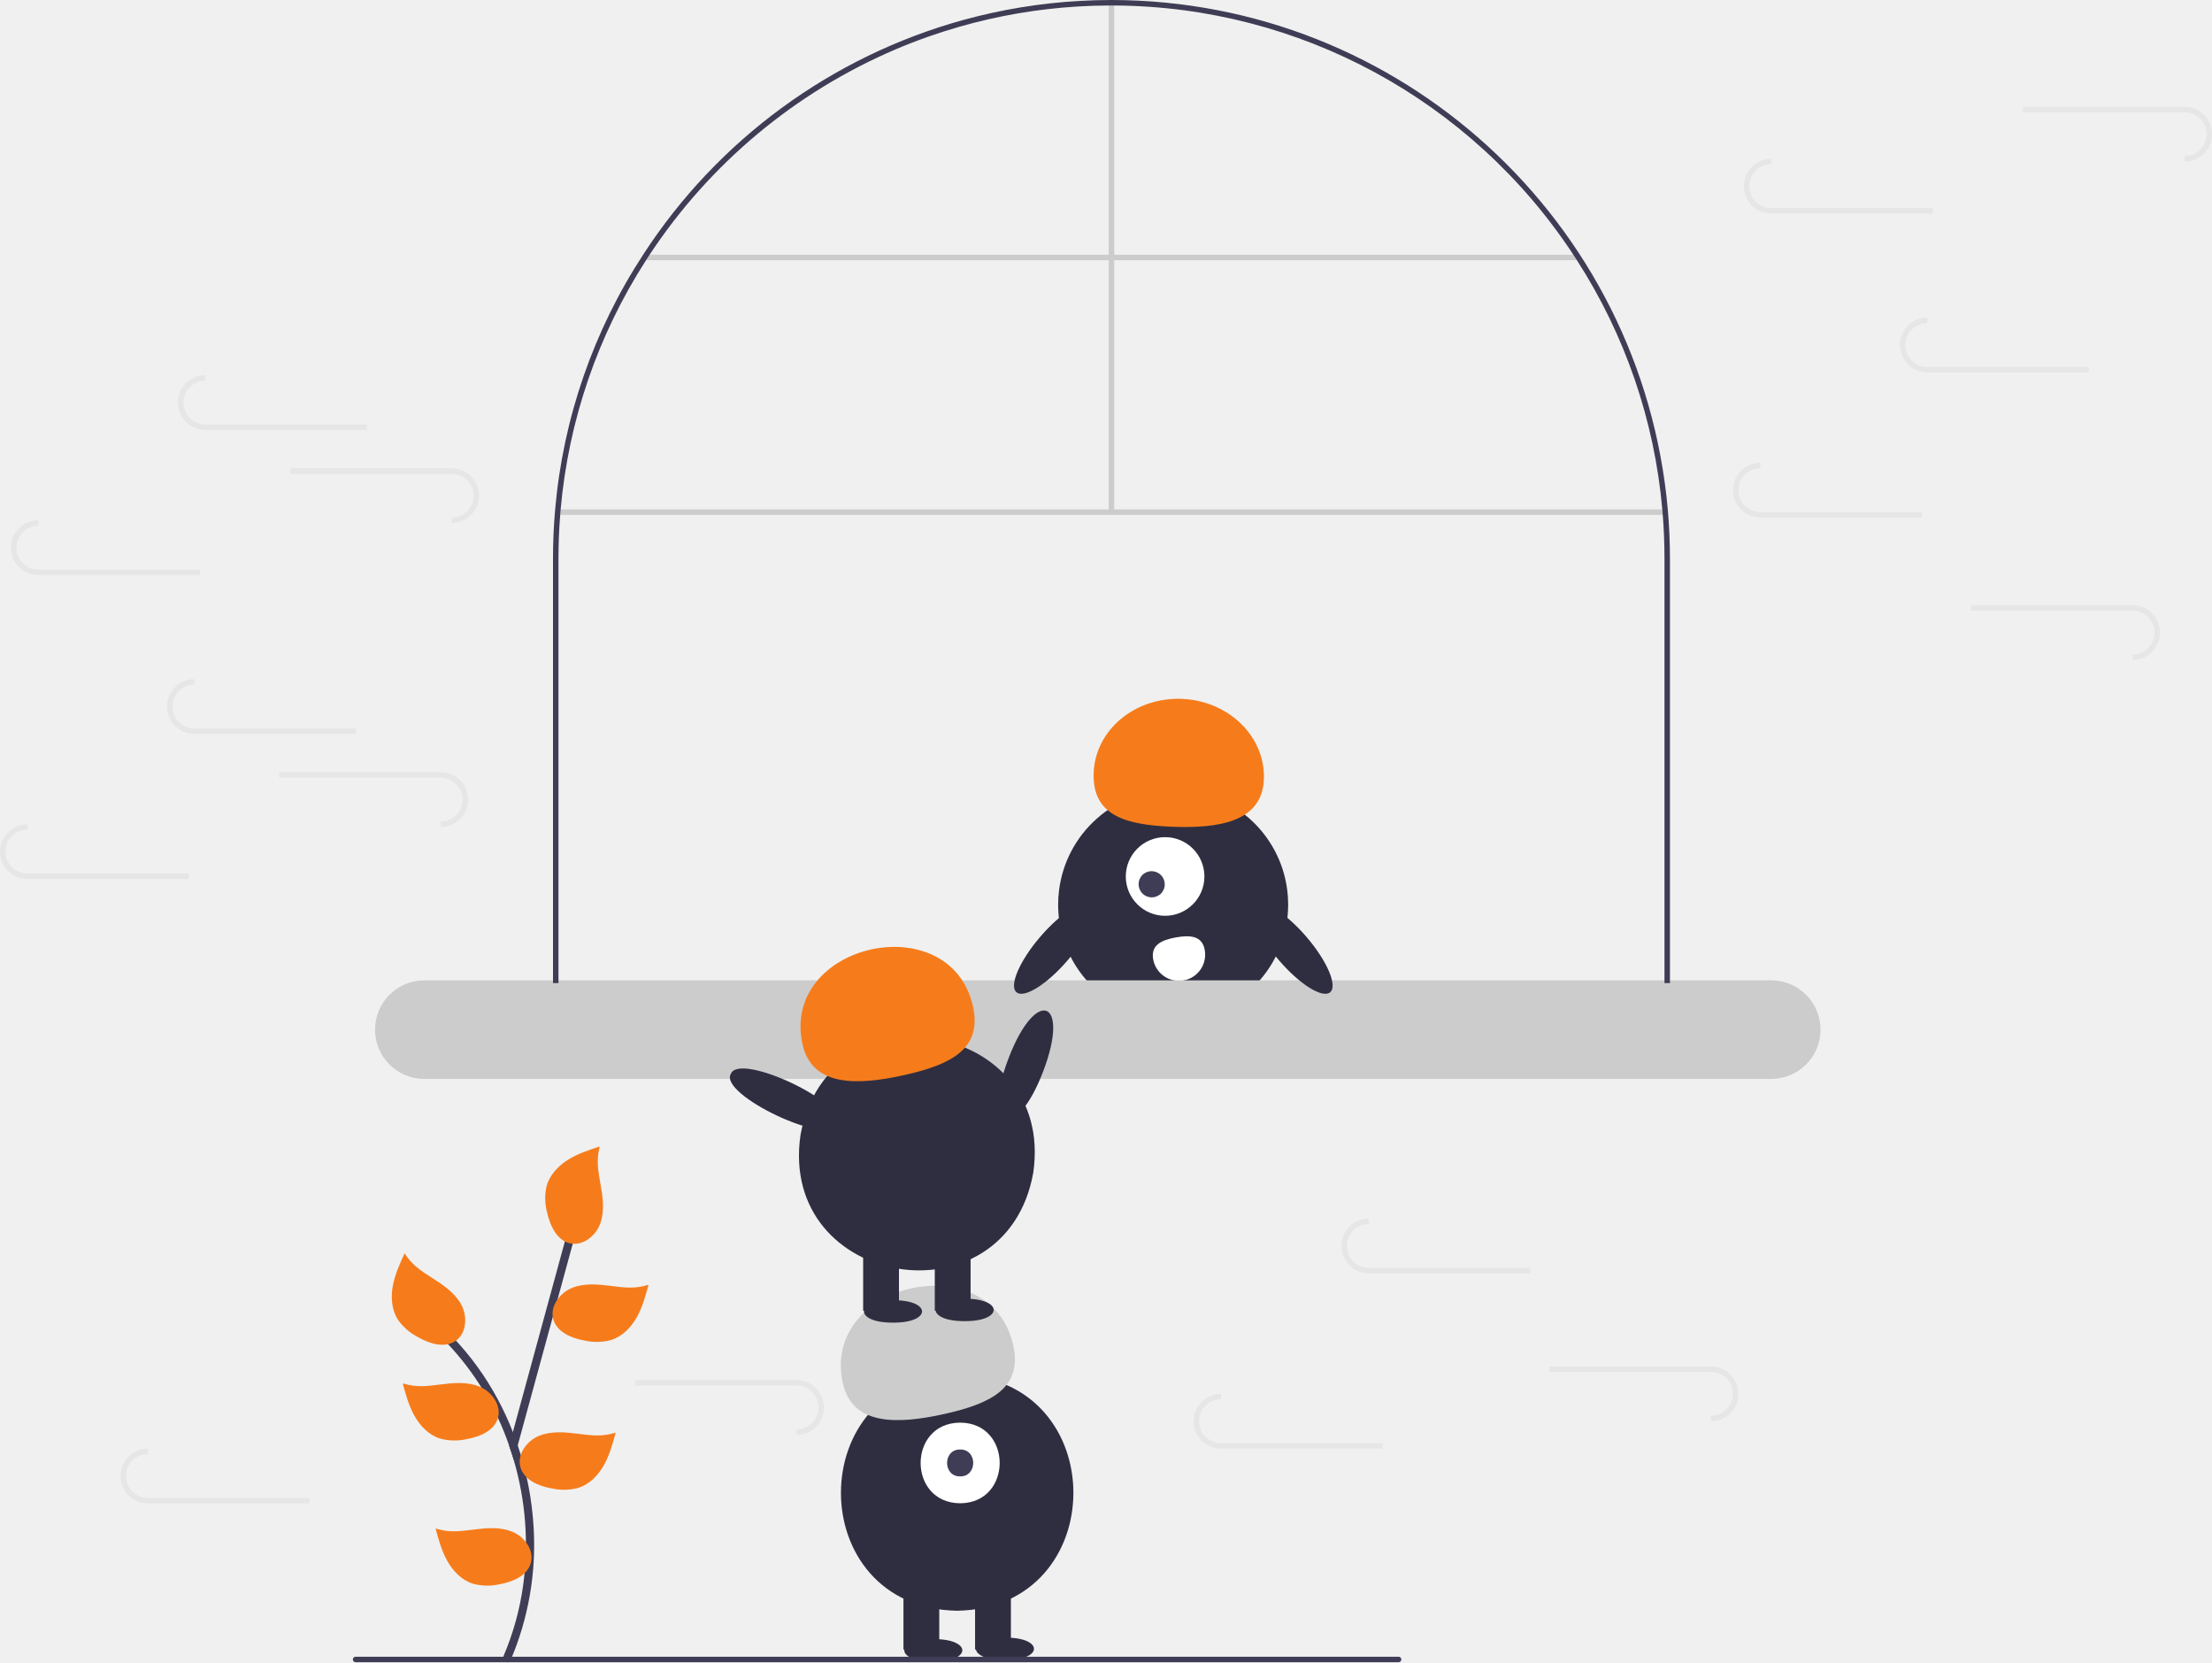
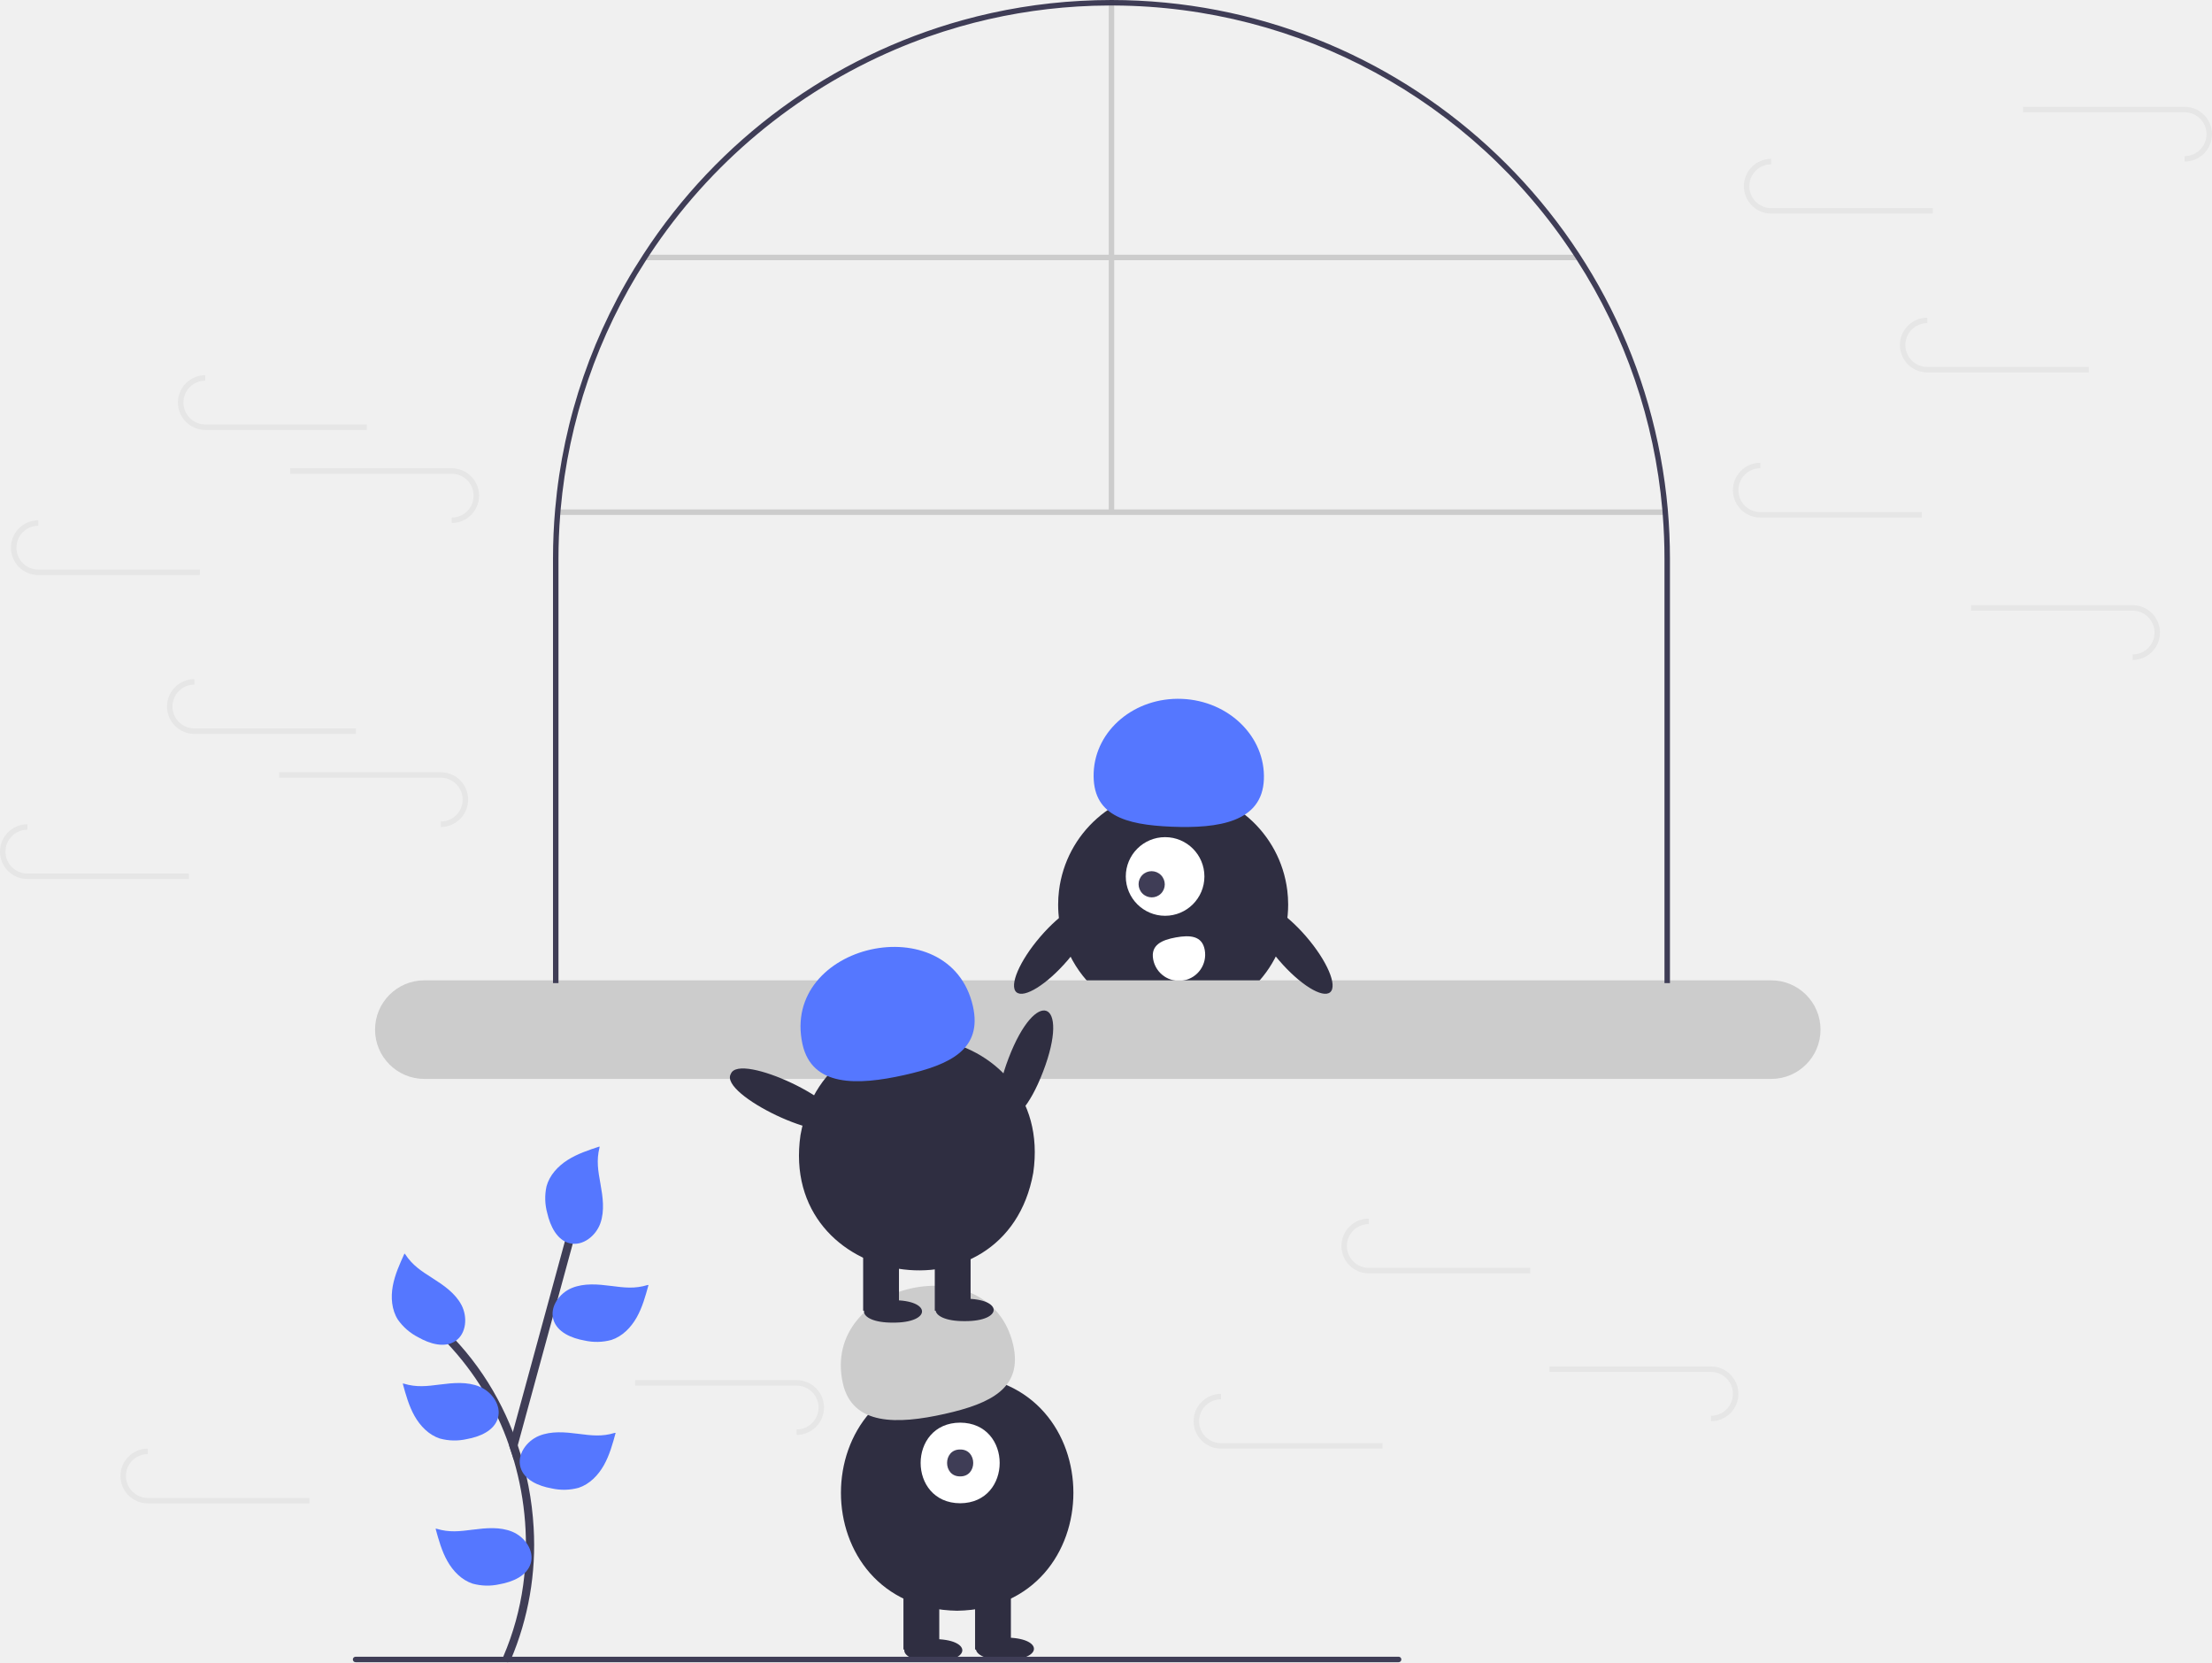
<svg xmlns="http://www.w3.org/2000/svg" id="ae81c40f-6eb7-45b1-b509-6cf6baf1840d" data-name="Layer 1" width="808" height="607.018" viewBox="0 0 808 607.018">
  <rect x="203.7" y="186.04" width="405.24" height="2" fill="#ccc" />
  <rect x="405" y="1.002" width="2" height="186.036" fill="#ccc" />
  <rect x="235.35" y="93.02" width="341.3" height="2" fill="#ccc" />
  <path d="M666.54,476.833a41.97,41.97,0,0,1-10.39,27.66c-.6.69-1.23,1.35-1.87,2h-59.5c-.64-.65-1.27-1.31-1.87-2a41.846,41.846,0,0,1-8.59-15.45s.01,0,0-.01a42.017,42.017,0,0,1-1.8-12.2,40.808,40.808,0,0,1,.31-5.09,42.013,42.013,0,0,1,83.39-.11A42.463,42.463,0,0,1,666.54,476.833Z" transform="translate(-196 -146.4908)" fill="#2f2e41" />
  <polygon points="375.58 360.002 370.44 360.002 374.43 358.002 374.55 357.942 374.58 358.002 375.58 360.002" fill="#2f2e41" />
  <polygon points="410.61 360.002 405.47 360.002 406.47 358.002 406.5 357.942 406.62 358.002 410.61 360.002" fill="#2f2e41" />
  <circle cx="425.588" cy="320.067" r="14.359" fill="#fff" />
  <ellipse cx="616.686" cy="469.411" rx="4.766" ry="4.8" transform="translate(-347.3005 427.0596) rotate(-45)" fill="#3f3d56" />
-   <path d="M657.671,431.129c.632-15.554-12.773-28.728-29.941-29.425s-31.597,11.346-32.229,26.9,11.302,19.087,28.47,19.785S657.039,446.683,657.671,431.129Z" transform="translate(-196 -146.4908)" fill="#f67c1b" />
+   <path d="M657.671,431.129c.632-15.554-12.773-28.728-29.941-29.425s-31.597,11.346-32.229,26.9,11.302,19.087,28.47,19.785S657.039,446.683,657.671,431.129Z" transform="translate(-196 -146.4908)" fill="#57f" />
  <path d="M636.068,493.391a9.572,9.572,0,1,1-18.835,3.429l-.003-.018c-.942-5.202,3.08-7.043,8.283-7.985S635.126,488.189,636.068,493.391Z" transform="translate(-196 -146.4908)" fill="#fff" />
  <path d="M843,504.491H351a18,18,0,0,0,0,36H843a18,18,0,0,0,0-36Z" transform="translate(-196 -146.4908)" fill="#ccc" />
  <path d="M806,350.491v155h-2v-155q0-8.055-.63-15.96c-.05-.67-.1-1.33-.16-2a200.662,200.662,0,0,0-31.2-91.02c-.43-.67-.86-1.33-1.3-2a201.969,201.969,0,0,0-167.71-91.01c-.33-.01-.67-.01-1-.01s-.67,0-1,.01q-5.685.015-11.28.36a200.469,200.469,0,0,0-43.17,7.37,199.601,199.601,0,0,0-23.43,8.3,203.248,203.248,0,0,0-89.83,74.98c-.44.67-.87,1.33-1.3,2a200.662,200.662,0,0,0-31.2,91.02c-.06.67-.11,1.33-.16,2Q400,342.436,400,350.491v155h-2v-155q0-9.12.79-18.03a202.465,202.465,0,0,1,32.25-93.15,204.174,204.174,0,0,1,116.58-85.46,202.849,202.849,0,0,1,43.02-7.04q5.64-.315,11.36-.32a204.228,204.228,0,0,1,203.21,186.02Q805.99,341.391,806,350.491Z" transform="translate(-196 -146.4908)" fill="#3f3d56" />
  <path d="M545.635,648.565c56.612.967,56.603,85.176-.002,86.135C489.023,733.733,489.032,649.524,545.635,648.565Z" transform="translate(-196 -146.4908)" fill="#2f2e41" />
  <rect x="330.01" y="578.941" width="13.084" height="23.442" fill="#2f2e41" />
  <rect x="356.177" y="578.941" width="13.084" height="23.442" fill="#2f2e41" />
  <path d="M536.913,745.058c14.138-.1,14.138,8.278-.001,8.177C522.775,753.335,522.775,744.957,536.913,745.058Z" transform="translate(-196 -146.4908)" fill="#2f2e41" />
  <path d="M563.08,744.513c14.138-.1,14.138,8.278-.001,8.177C548.943,752.79,548.943,744.411,563.08,744.513Z" transform="translate(-196 -146.4908)" fill="#2f2e41" />
  <path d="M546.726,666.01c19.25.086,19.248,29.355-.001,29.438C527.476,695.362,527.478,666.094,546.726,666.01Z" transform="translate(-196 -146.4908)" fill="#fff" />
  <path d="M546.726,675.823c6.366-.093,6.366,9.907-0,9.813C540.36,685.729,540.36,675.729,546.726,675.823Z" transform="translate(-196 -146.4908)" fill="#3f3d56" />
  <path d="M503.859,651.581c-8.091-36.891,53.888-50.724,62.251-13.898,3.477,15.572-7.915,21.316-25.105,25.154S507.336,667.155,503.859,651.581Z" transform="translate(-196 -146.4908)" fill="#ccc" />
  <path d="M564.409,532.946c10.033-26.274,22.679-21.439,12.629,4.828C567.005,564.047,554.359,559.213,564.409,532.946Z" transform="translate(-196 -146.4908)" fill="#2f2e41" />
  <path d="M488.405,560.983c10.023-55.726,93.143-42.229,85.022,13.799C563.405,630.507,480.284,617.009,488.405,560.983Z" transform="translate(-196 -146.4908)" fill="#2f2e41" />
  <rect x="315.291" y="455.191" width="13.084" height="23.442" fill="#2f2e41" />
  <rect x="341.458" y="455.191" width="13.084" height="23.442" fill="#2f2e41" />
  <path d="M522.194,621.307c14.138-.1,14.138,8.278-.001,8.177C508.056,629.585,508.056,621.206,522.194,621.307Z" transform="translate(-196 -146.4908)" fill="#2f2e41" />
  <path d="M548.361,620.762c14.138-.1,14.138,8.278-.001,8.177C534.224,629.04,534.223,620.661,548.361,620.762Z" transform="translate(-196 -146.4908)" fill="#2f2e41" />
-   <path d="M489.139,527.831c-8.091-36.891,53.888-50.724,62.251-13.898,3.477,15.572-7.915,21.316-25.105,25.154S492.617,543.404,489.139,527.831Z" transform="translate(-196 -146.4908)" fill="#f67c1b" />
+   <path d="M489.139,527.831c-8.091-36.891,53.888-50.724,62.251-13.898,3.477,15.572-7.915,21.316-25.105,25.154S492.617,543.404,489.139,527.831Z" transform="translate(-196 -146.4908)" fill="#57f" />
  <path d="M462.952,538.671c3.044-8.19,43.332,10.918,38.912,18.457C498.821,565.317,458.532,546.209,462.952,538.671Z" transform="translate(-196 -146.4908)" fill="#2f2e41" />
  <ellipse cx="668.205" cy="492.895" rx="6.594" ry="21.006" transform="translate(-355.8591 407.6664) rotate(-40.64516)" fill="#2f2e41" />
  <ellipse cx="580.971" cy="492.895" rx="21.006" ry="6.594" transform="translate(-367.4456 466.162) rotate(-49.35484)" fill="#2f2e41" />
  <path d="M959,282.493H900a10,10,0,0,1,0-20v2a8,8,0,0,0,0,16h59Z" transform="translate(-196 -146.4908)" fill="#e6e6e6" />
  <path d="M898,335.493H839a10,10,0,0,1,0-20v2a8,8,0,0,0,0,16h59Z" transform="translate(-196 -146.4908)" fill="#e6e6e6" />
  <path d="M975,387.493v-2a8,8,0,0,0,0-16H916v-2h59a10,10,0,0,1,0,20Z" transform="translate(-196 -146.4908)" fill="#e6e6e6" />
  <path d="M994,205.493v-2a8,8,0,0,0,0-16H935v-2h59a10,10,0,0,1,0,20Z" transform="translate(-196 -146.4908)" fill="#e6e6e6" />
  <path d="M902,224.493H843a10,10,0,0,1,0-20v2a8,8,0,0,0,0,16h59Z" transform="translate(-196 -146.4908)" fill="#e6e6e6" />
  <path d="M326,414.493H267a10,10,0,0,1,0-20v2a8,8,0,0,0,0,16h59Z" transform="translate(-196 -146.4908)" fill="#e6e6e6" />
  <path d="M357,448.493v-2a8,8,0,0,0,0-16H298v-2h59a10,10,0,0,1,0,20Z" transform="translate(-196 -146.4908)" fill="#e6e6e6" />
  <path d="M265,467.493H206a10,10,0,0,1,0-20v2a8,8,0,0,0,0,16h59Z" transform="translate(-196 -146.4908)" fill="#e6e6e6" />
  <path d="M330,303.493H271a10,10,0,0,1,0-20v2a8,8,0,0,0,0,16h59Z" transform="translate(-196 -146.4908)" fill="#e6e6e6" />
  <path d="M361,337.493v-2a8,8,0,0,0,0-16H302v-2h59a10,10,0,0,1,0,20Z" transform="translate(-196 -146.4908)" fill="#e6e6e6" />
  <path d="M269,356.493H210a10,10,0,0,1,0-20v2a8,8,0,0,0,0,16h59Z" transform="translate(-196 -146.4908)" fill="#e6e6e6" />
  <path d="M755,611.493H696a10,10,0,0,1,0-20v2a8,8,0,0,0,0,16h59Z" transform="translate(-196 -146.4908)" fill="#e6e6e6" />
  <path d="M821,665.493v-2a8,8,0,0,0,0-16H762v-2h59a10,10,0,0,1,0,20Z" transform="translate(-196 -146.4908)" fill="#e6e6e6" />
  <path d="M701,675.493H642a10,10,0,0,1,0-20v2a8,8,0,0,0,0,16h59Z" transform="translate(-196 -146.4908)" fill="#e6e6e6" />
  <path d="M487,670.493v-2a8,8,0,0,0,0-16H428v-2h59a10,10,0,0,1,0,20Z" transform="translate(-196 -146.4908)" fill="#e6e6e6" />
  <path d="M309,695.493H250a10,10,0,0,1,0-20v2a8,8,0,0,0,0,16h59Z" transform="translate(-196 -146.4908)" fill="#e6e6e6" />
  <path d="M706.886,753.493h-381a1,1,0,0,1,0-2h381a1,1,0,0,1,0,2Z" transform="translate(-196 -146.4908)" fill="#3f3d56" />
  <path d="M382.53,752.723c-.77,1.77-3.35.24-2.59-1.51a100.86,100.86,0,0,0,7.17-25.9,109.443,109.443,0,0,0-3.45-45.66c-.16-.53-.32-1.07-.48-1.6-.38-1.22-.78-2.44-1.2-3.64a103.062,103.062,0,0,0-22.68-37.46c-1.33-1.4.79-3.52,2.12-2.12a103.417,103.417,0,0,1,16.34,22.52,108.082,108.082,0,0,1,5.58,12.08c.63,1.61,1.22,3.24,1.78,4.87a114.241,114.241,0,0,1,5.81,30.06A107.162,107.162,0,0,1,382.53,752.723Z" transform="translate(-196 -146.4908)" fill="#3f3d56" />
  <path d="M405.43,599.893q-4.995,18.285-9.98,36.57-5.175,18.93-10.33,37.84-.735,2.685-1.46,5.35c-.16-.53-.32-1.07-.48-1.6-.38-1.22-.78-2.44-1.2-3.64.45-1.66.9-3.32,1.36-4.98q.93-3.405,1.86-6.81,8.67-31.77,17.34-63.53A1.5,1.5,0,0,1,405.43,599.893Z" transform="translate(-196 -146.4908)" fill="#3f3d56" />
-   <path d="M343.743,604.261c-1.748,3.836-3.513,7.722-4.269,11.869s-.412,8.652,1.831,12.222a20.339,20.339,0,0,0,7.421,6.459c4.187,2.388,9.631,4.075,13.635,1.392,4.044-2.71,4.474-8.833,2.208-13.142s-6.475-7.199-10.582-9.813-7.325-4.681-9.988-8.757Z" transform="translate(-196 -146.4908)" fill="#f67c1b" />
-   <path d="M414.996,565.171c-4.006,1.315-8.058,2.652-11.62,4.907s-6.64,5.562-7.744,9.631a20.339,20.339,0,0,0,.282,9.834c1.083,4.697,3.533,9.843,8.22,10.968,4.734,1.136,9.527-2.698,11.158-7.285s.903-9.64.041-14.431S413.809,570.237,415,565.517Z" transform="translate(-196 -146.4908)" fill="#f67c1b" />
-   <path d="M343.116,651.743c1.113,4.067,2.245,8.181,4.319,11.851s5.222,6.911,9.231,8.217a20.339,20.339,0,0,0,9.836.211c4.745-.846,10.007-3.035,11.366-7.66,1.372-4.671-2.217-9.65-6.716-11.509s-9.583-1.385-14.411-.764-8.624,1.093-13.279-.333Z" transform="translate(-196 -146.4908)" fill="#f67c1b" />
-   <path d="M355.116,704.743c1.113,4.067,2.245,8.181,4.319,11.851s5.222,6.911,9.231,8.217a20.339,20.339,0,0,0,9.836.211c4.745-.846,10.007-3.035,11.366-7.66,1.372-4.671-2.217-9.65-6.716-11.509s-9.583-1.385-14.411-.764-8.624,1.093-13.279-.333Z" transform="translate(-196 -146.4908)" fill="#f67c1b" />
-   <path d="M420.884,669.743c-1.113,4.067-2.245,8.181-4.319,11.851s-5.222,6.911-9.231,8.217a20.339,20.339,0,0,1-9.836.211c-4.745-.846-10.007-3.035-11.366-7.66-1.372-4.671,2.217-9.65,6.716-11.509s9.583-1.385,14.411-.764,8.624,1.093,13.279-.333Z" transform="translate(-196 -146.4908)" fill="#f67c1b" />
-   <path d="M432.884,615.743c-1.113,4.067-2.245,8.181-4.319,11.851s-5.222,6.911-9.231,8.217a20.339,20.339,0,0,1-9.836.211c-4.745-.846-10.007-3.035-11.366-7.66-1.372-4.671,2.217-9.65,6.716-11.509s9.583-1.385,14.411-.764,8.624,1.093,13.279-.333Z" transform="translate(-196 -146.4908)" fill="#f67c1b" />
+   <path d="M343.743,604.261c-1.748,3.836-3.513,7.722-4.269,11.869s-.412,8.652,1.831,12.222a20.339,20.339,0,0,0,7.421,6.459c4.187,2.388,9.631,4.075,13.635,1.392,4.044-2.71,4.474-8.833,2.208-13.142s-6.475-7.199-10.582-9.813-7.325-4.681-9.988-8.757Z" transform="translate(-196 -146.4908)" fill="#57f" />
+   <path d="M414.996,565.171c-4.006,1.315-8.058,2.652-11.62,4.907s-6.64,5.562-7.744,9.631a20.339,20.339,0,0,0,.282,9.834c1.083,4.697,3.533,9.843,8.22,10.968,4.734,1.136,9.527-2.698,11.158-7.285s.903-9.64.041-14.431S413.809,570.237,415,565.517Z" transform="translate(-196 -146.4908)" fill="#57f" />
+   <path d="M343.116,651.743c1.113,4.067,2.245,8.181,4.319,11.851s5.222,6.911,9.231,8.217a20.339,20.339,0,0,0,9.836.211c4.745-.846,10.007-3.035,11.366-7.66,1.372-4.671-2.217-9.65-6.716-11.509s-9.583-1.385-14.411-.764-8.624,1.093-13.279-.333Z" transform="translate(-196 -146.4908)" fill="#57f" />
+   <path d="M355.116,704.743c1.113,4.067,2.245,8.181,4.319,11.851s5.222,6.911,9.231,8.217a20.339,20.339,0,0,0,9.836.211c4.745-.846,10.007-3.035,11.366-7.66,1.372-4.671-2.217-9.65-6.716-11.509s-9.583-1.385-14.411-.764-8.624,1.093-13.279-.333Z" transform="translate(-196 -146.4908)" fill="#57f" />
+   <path d="M420.884,669.743c-1.113,4.067-2.245,8.181-4.319,11.851s-5.222,6.911-9.231,8.217a20.339,20.339,0,0,1-9.836.211c-4.745-.846-10.007-3.035-11.366-7.66-1.372-4.671,2.217-9.65,6.716-11.509s9.583-1.385,14.411-.764,8.624,1.093,13.279-.333Z" transform="translate(-196 -146.4908)" fill="#57f" />
+   <path d="M432.884,615.743c-1.113,4.067-2.245,8.181-4.319,11.851s-5.222,6.911-9.231,8.217a20.339,20.339,0,0,1-9.836.211c-4.745-.846-10.007-3.035-11.366-7.66-1.372-4.671,2.217-9.65,6.716-11.509s9.583-1.385,14.411-.764,8.624,1.093,13.279-.333Z" transform="translate(-196 -146.4908)" fill="#57f" />
</svg>
